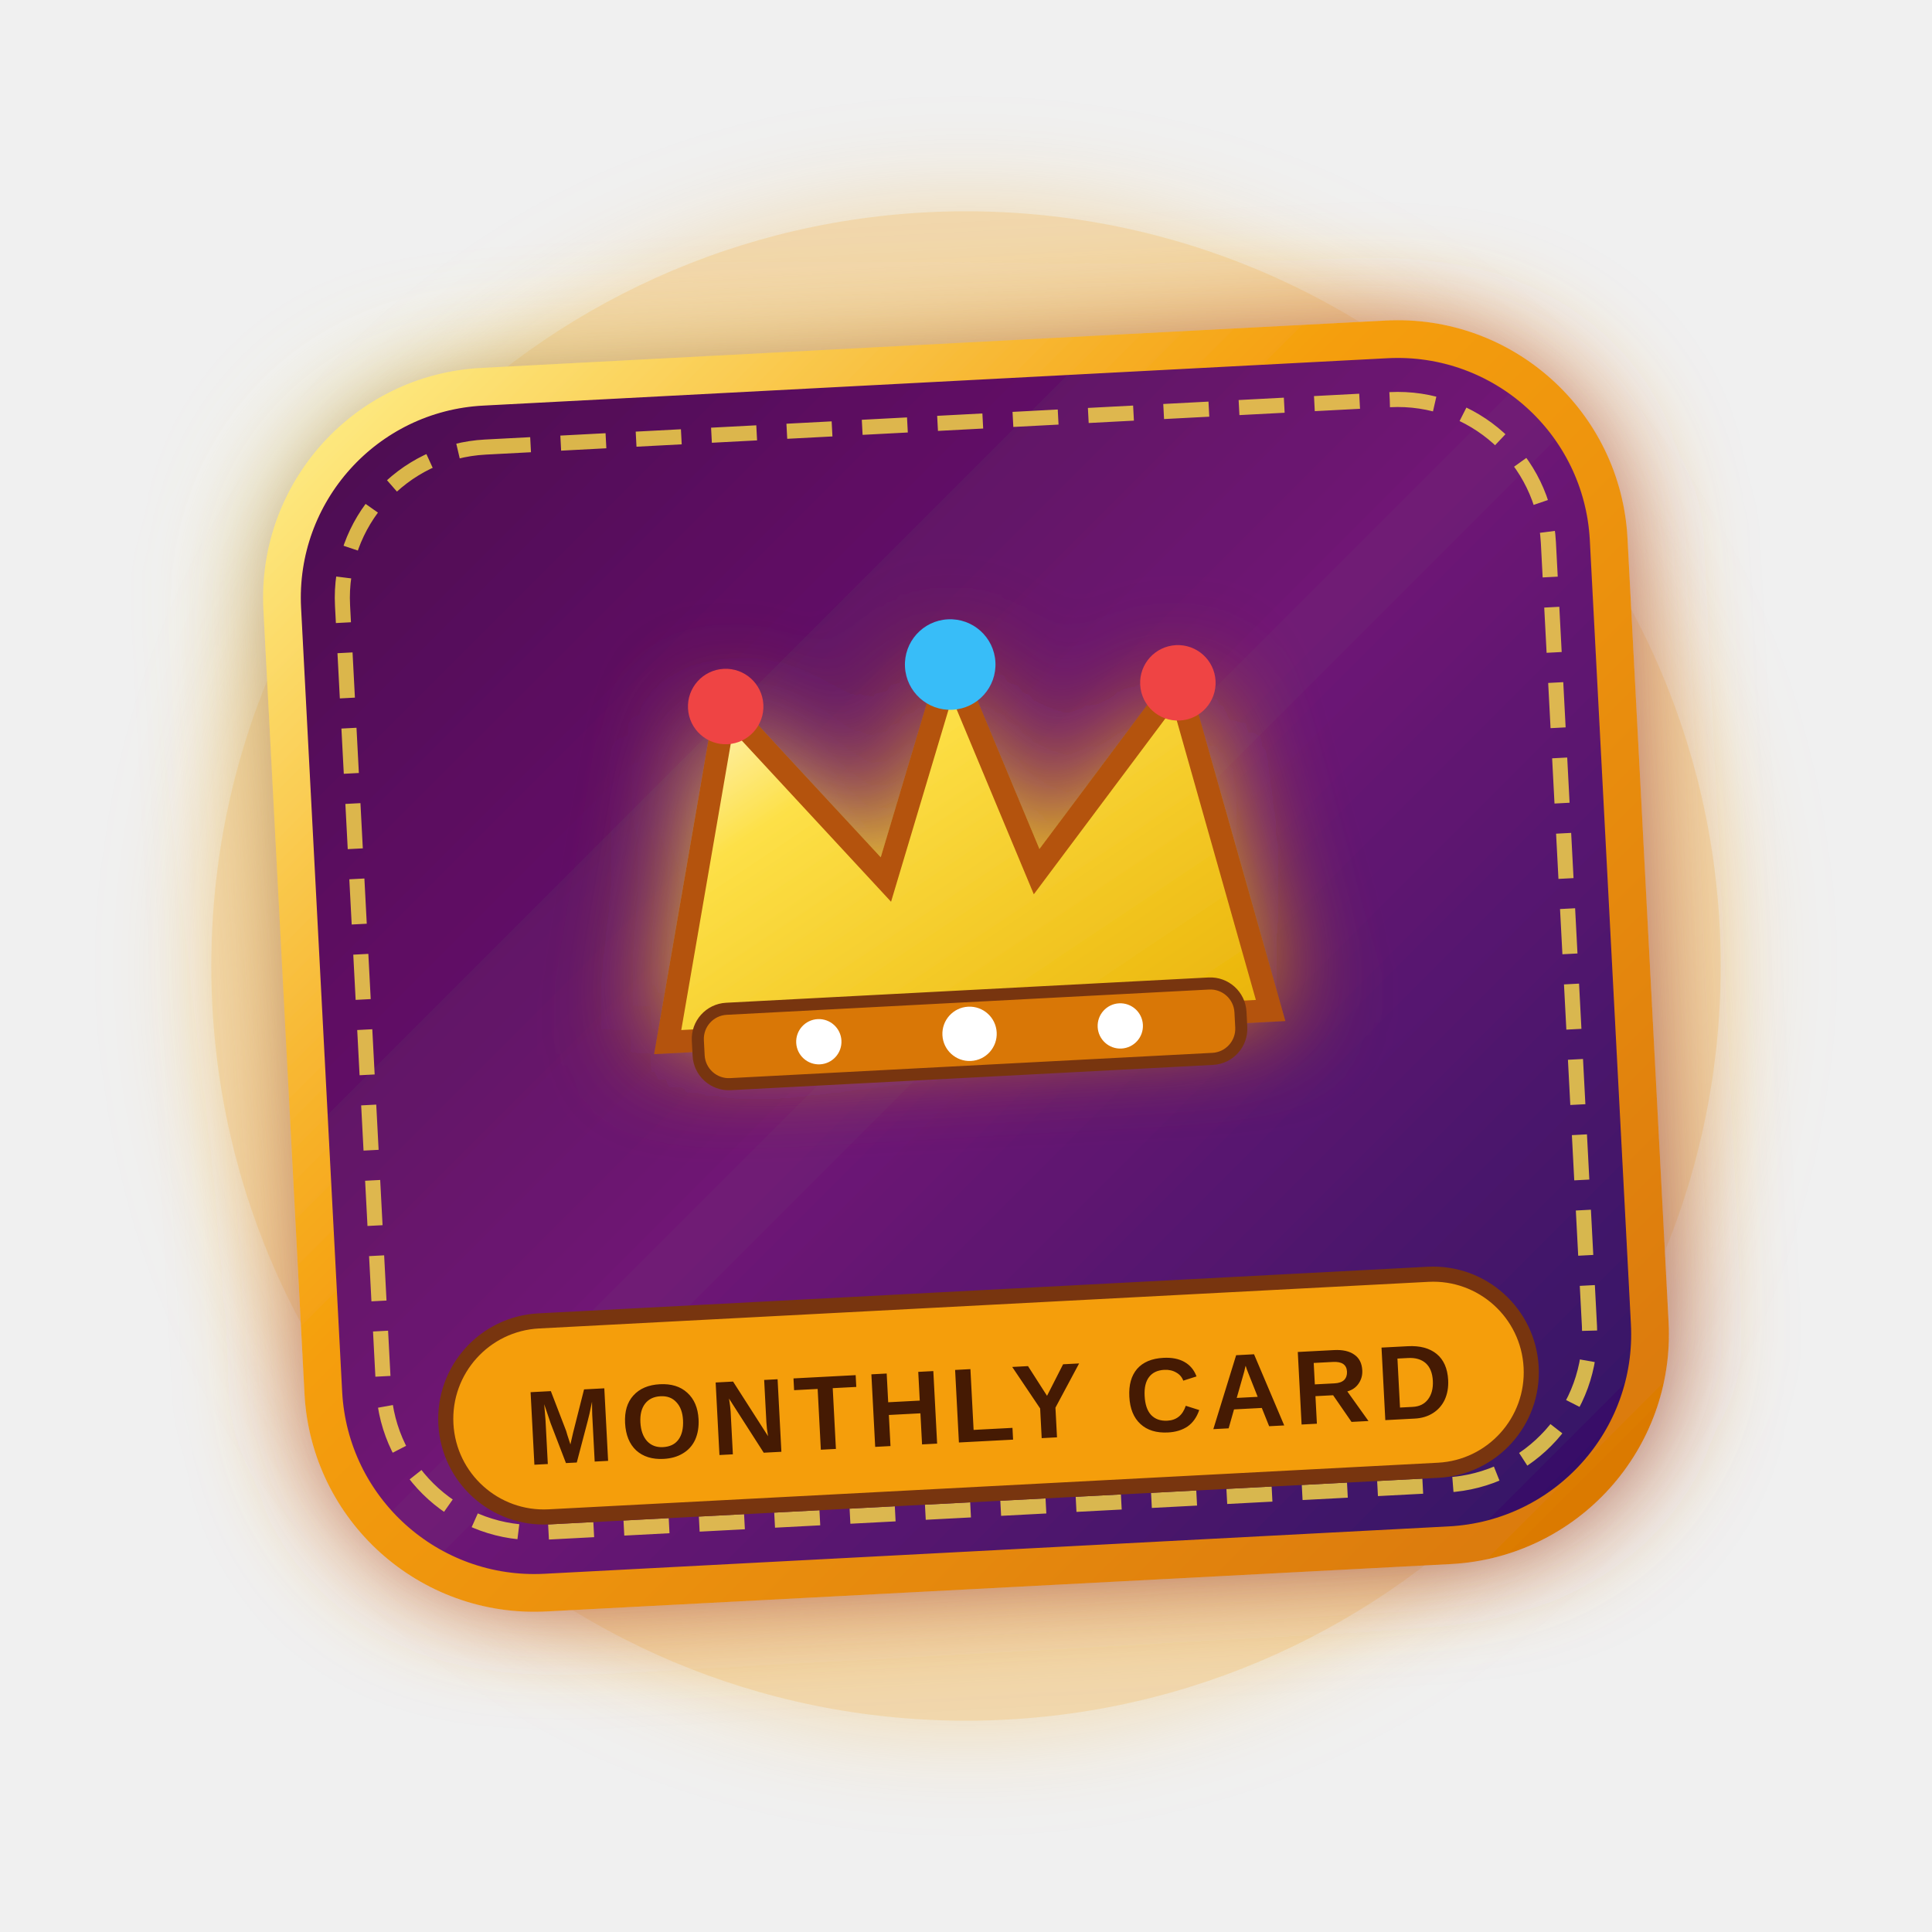
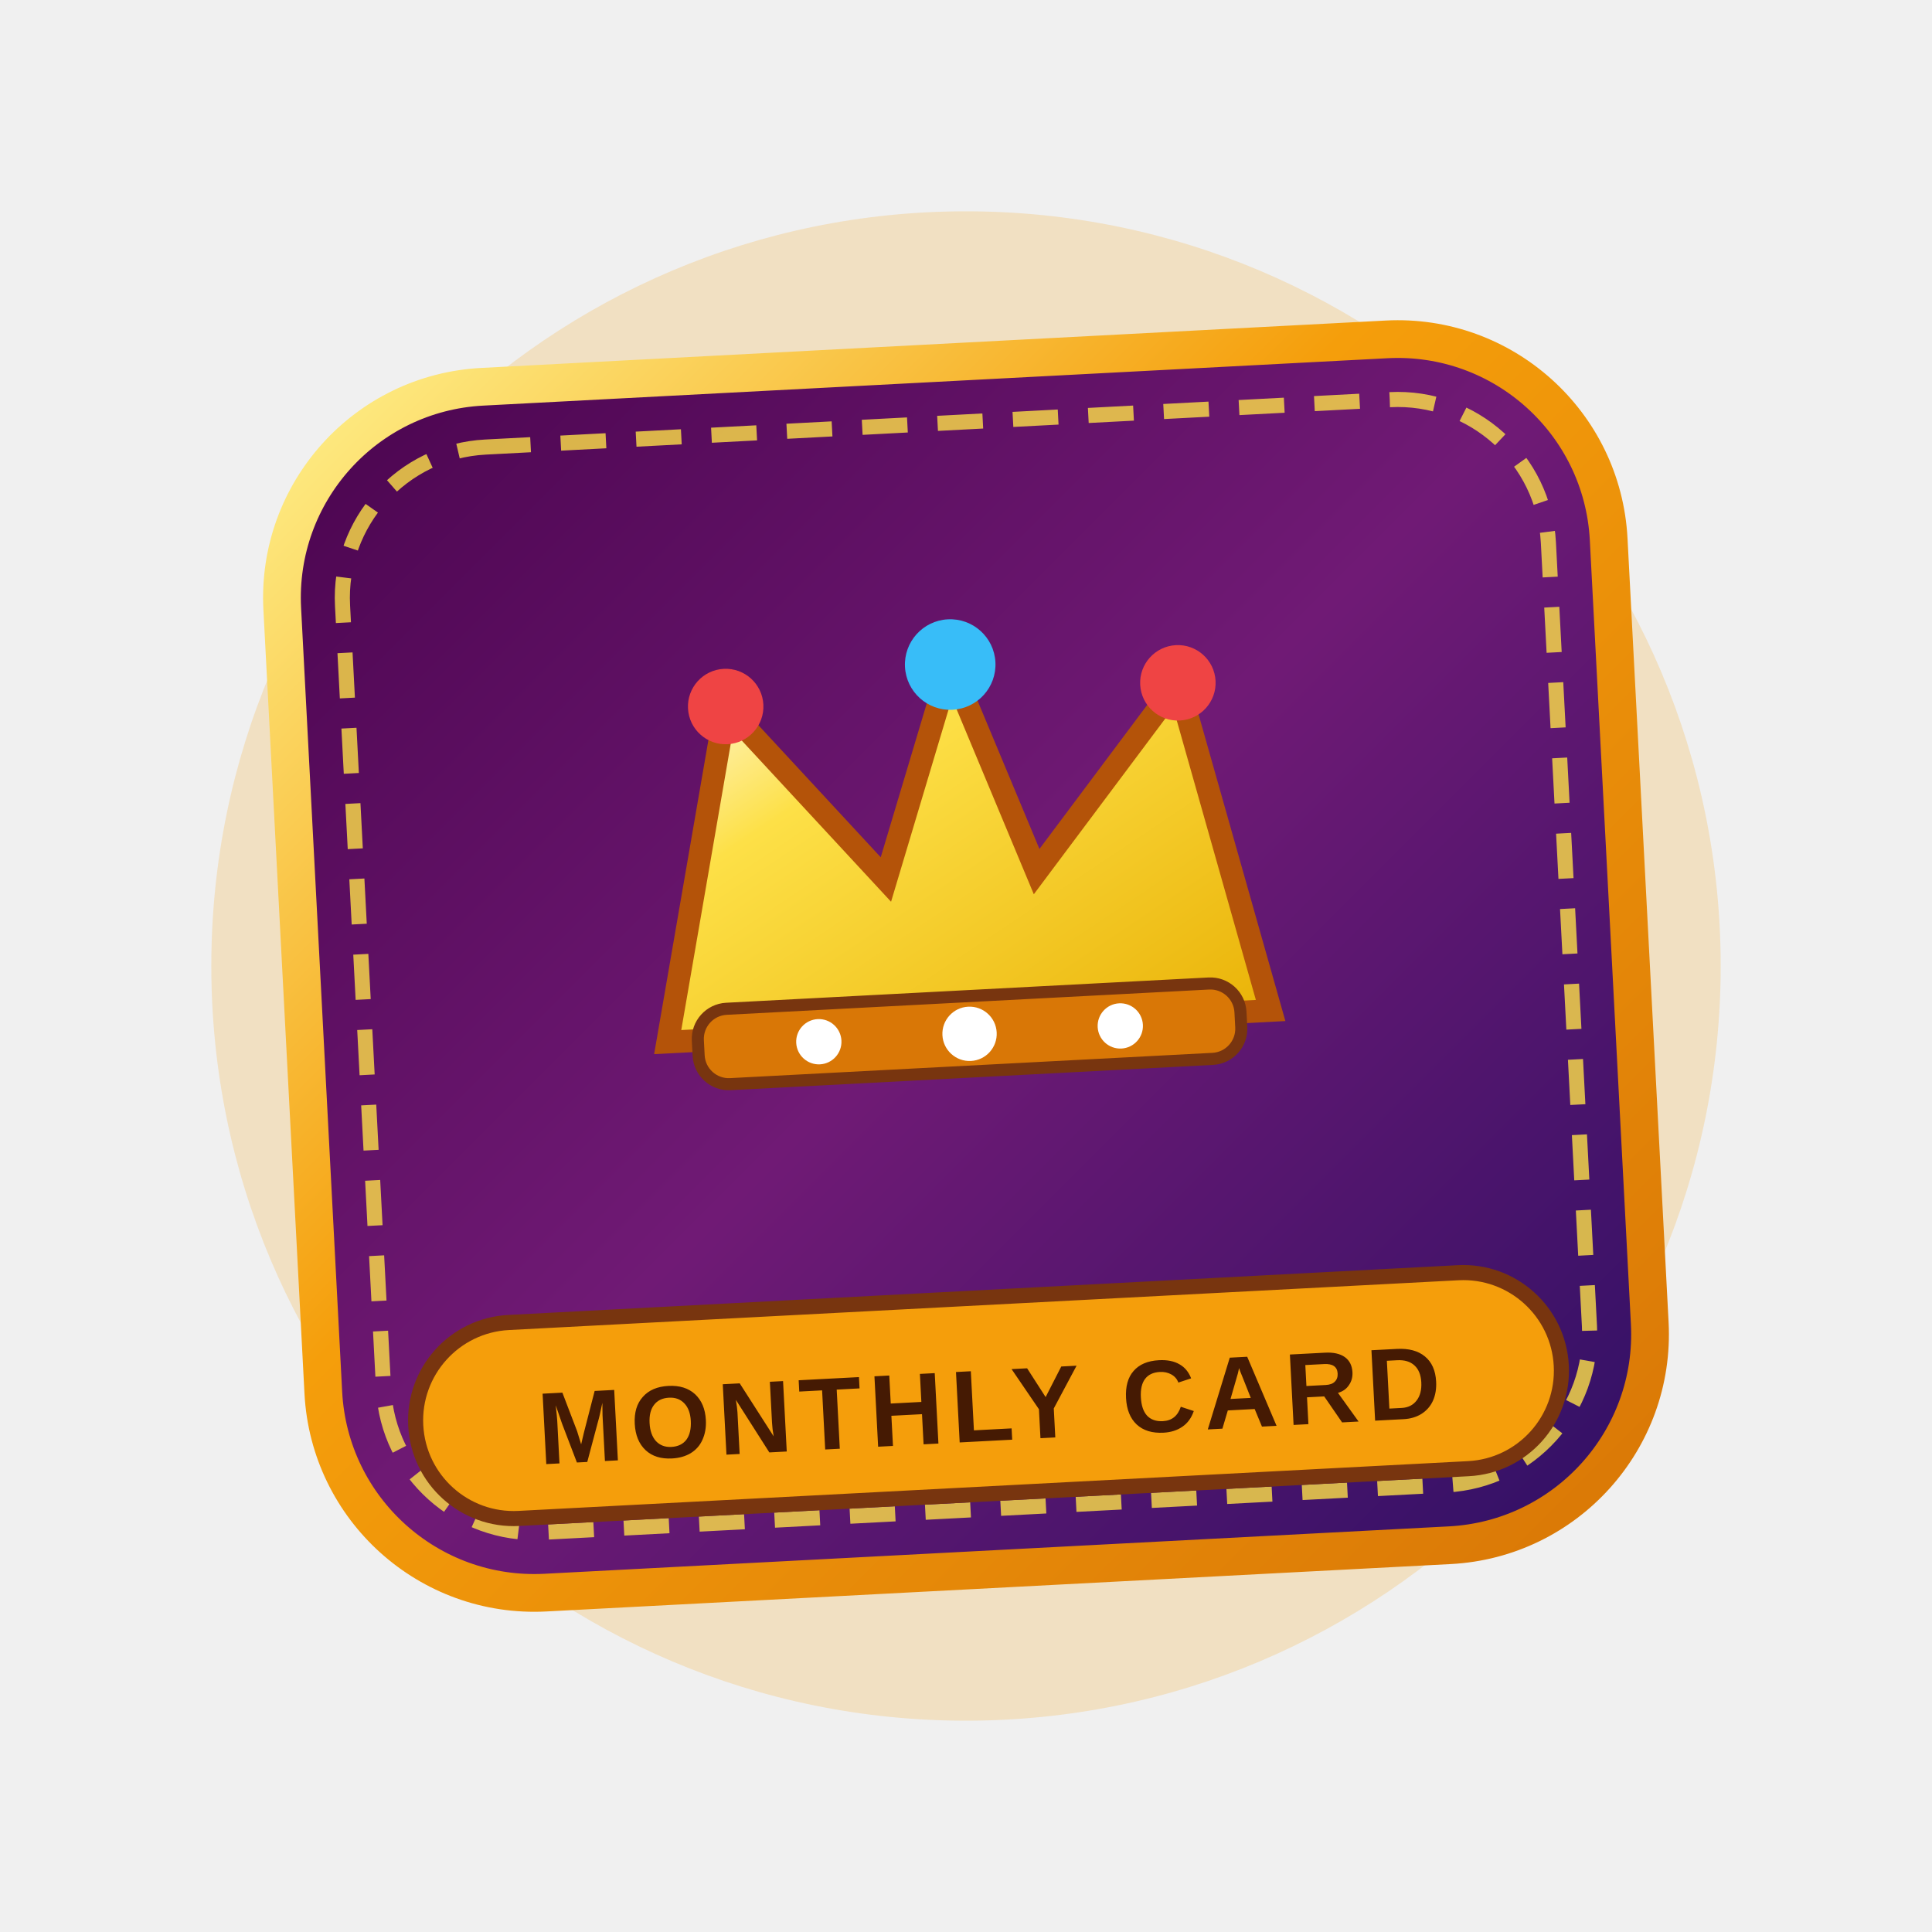
<svg xmlns="http://www.w3.org/2000/svg" viewBox="0 0 128 128" width="128" height="128">
  <defs>
    <linearGradient id="ffMonthlyBg" x1="0%" y1="0%" x2="100%" y2="100%">
      <stop offset="0%" stop-color="#4a044e" />
      <stop offset="50%" stop-color="#701a75" />
      <stop offset="100%" stop-color="#2e1065" />
    </linearGradient>
    <linearGradient id="goldBorder" x1="0%" y1="0%" x2="100%" y2="100%">
      <stop offset="0%" stop-color="#fef08a" />
      <stop offset="40%" stop-color="#f59e0b" />
      <stop offset="100%" stop-color="#d97706" />
    </linearGradient>
    <linearGradient id="crownGold" x1="0%" y1="0%" x2="100%" y2="100%">
      <stop offset="0%" stop-color="#fffbeb" />
      <stop offset="30%" stop-color="#fde047" />
      <stop offset="100%" stop-color="#eab308" />
    </linearGradient>
-     <filter id="mGlow" x="-20%" y="-20%" width="140%" height="140%">
-       <feGaussianBlur stdDeviation="3.5" result="blur" />
-       <feMerge>
-         <feMergeNode in="blur" />
-         <feMergeNode in="SourceGraphic" />
-       </feMerge>
-     </filter>
  </defs>
-   <circle cx="64" cy="64" r="50" fill="#f59e0b" opacity="0.3" filter="url(#mGlow)" />
+   <circle cx="64" cy="64" r="50" fill="#f59e0b" opacity="0.2" />
  <g transform="rotate(-3 64 64)">
-     <rect x="20" y="24" width="88" height="80" rx="14" fill="url(#ffMonthlyBg)" stroke="url(#goldBorder)" stroke-width="2.5" filter="url(#mGlow)" />
+     <rect x="20" y="24" width="88" height="80" rx="14" fill="url(#ffMonthlyBg)" stroke="url(#goldBorder)" stroke-width="2.5" />
    <rect x="24" y="28" width="80" height="72" rx="10" fill="none" stroke="#fde047" stroke-width="1" stroke-dasharray="3 2" opacity="0.8" />
    <g transform="translate(64, 56)">
-       <polygon points="-20,12 -15,-10 -5,2 0,-12 5,2 15,-10 20,12" fill="url(#crownGold)" stroke="#b45309" stroke-width="1.5" filter="url(#mGlow)" />
+       <polygon points="-20,12 -15,-10 -5,2 0,-12 5,2 15,-10 20,12" fill="url(#crownGold)" stroke="#b45309" stroke-width="1.5" />
      <circle cx="-15" cy="-10" r="2.5" fill="#ef4444" />
      <circle cx="0" cy="-12" r="3" fill="#38bdf8" />
      <circle cx="15" cy="-10" r="2.5" fill="#ef4444" />
      <rect x="-18" y="10" width="36" height="5" rx="2" fill="#d97706" stroke="#78350f" stroke-width="0.8" />
      <circle cx="-10" cy="12.5" r="1.5" fill="#ffffff" />
      <circle cx="0" cy="12.5" r="1.8" fill="#ffffff" />
      <circle cx="10" cy="12.5" r="1.5" fill="#ffffff" />
    </g>
-     <rect x="28" y="86" width="72" height="13" rx="6.5" fill="#f59e0b" stroke="#78350f" stroke-width="1" />
-     <text x="64" y="95.5" font-family="'Poppins', sans-serif, Arial" font-size="7" font-weight="900" fill="#451a03" text-anchor="middle" letter-spacing="0.5">MONTHLY CARD</text>
+     <rect x="26" y="86" width="76" height="13" rx="6.5" fill="#f59e0b" stroke="#78350f" stroke-width="1" />
+     <text x="64" y="95.5" font-family="'Poppins', sans-serif, Arial" font-size="6.8" font-weight="900" fill="#451a03" text-anchor="middle" letter-spacing="0.5">MONTHLY CARD</text>
  </g>
</svg>
